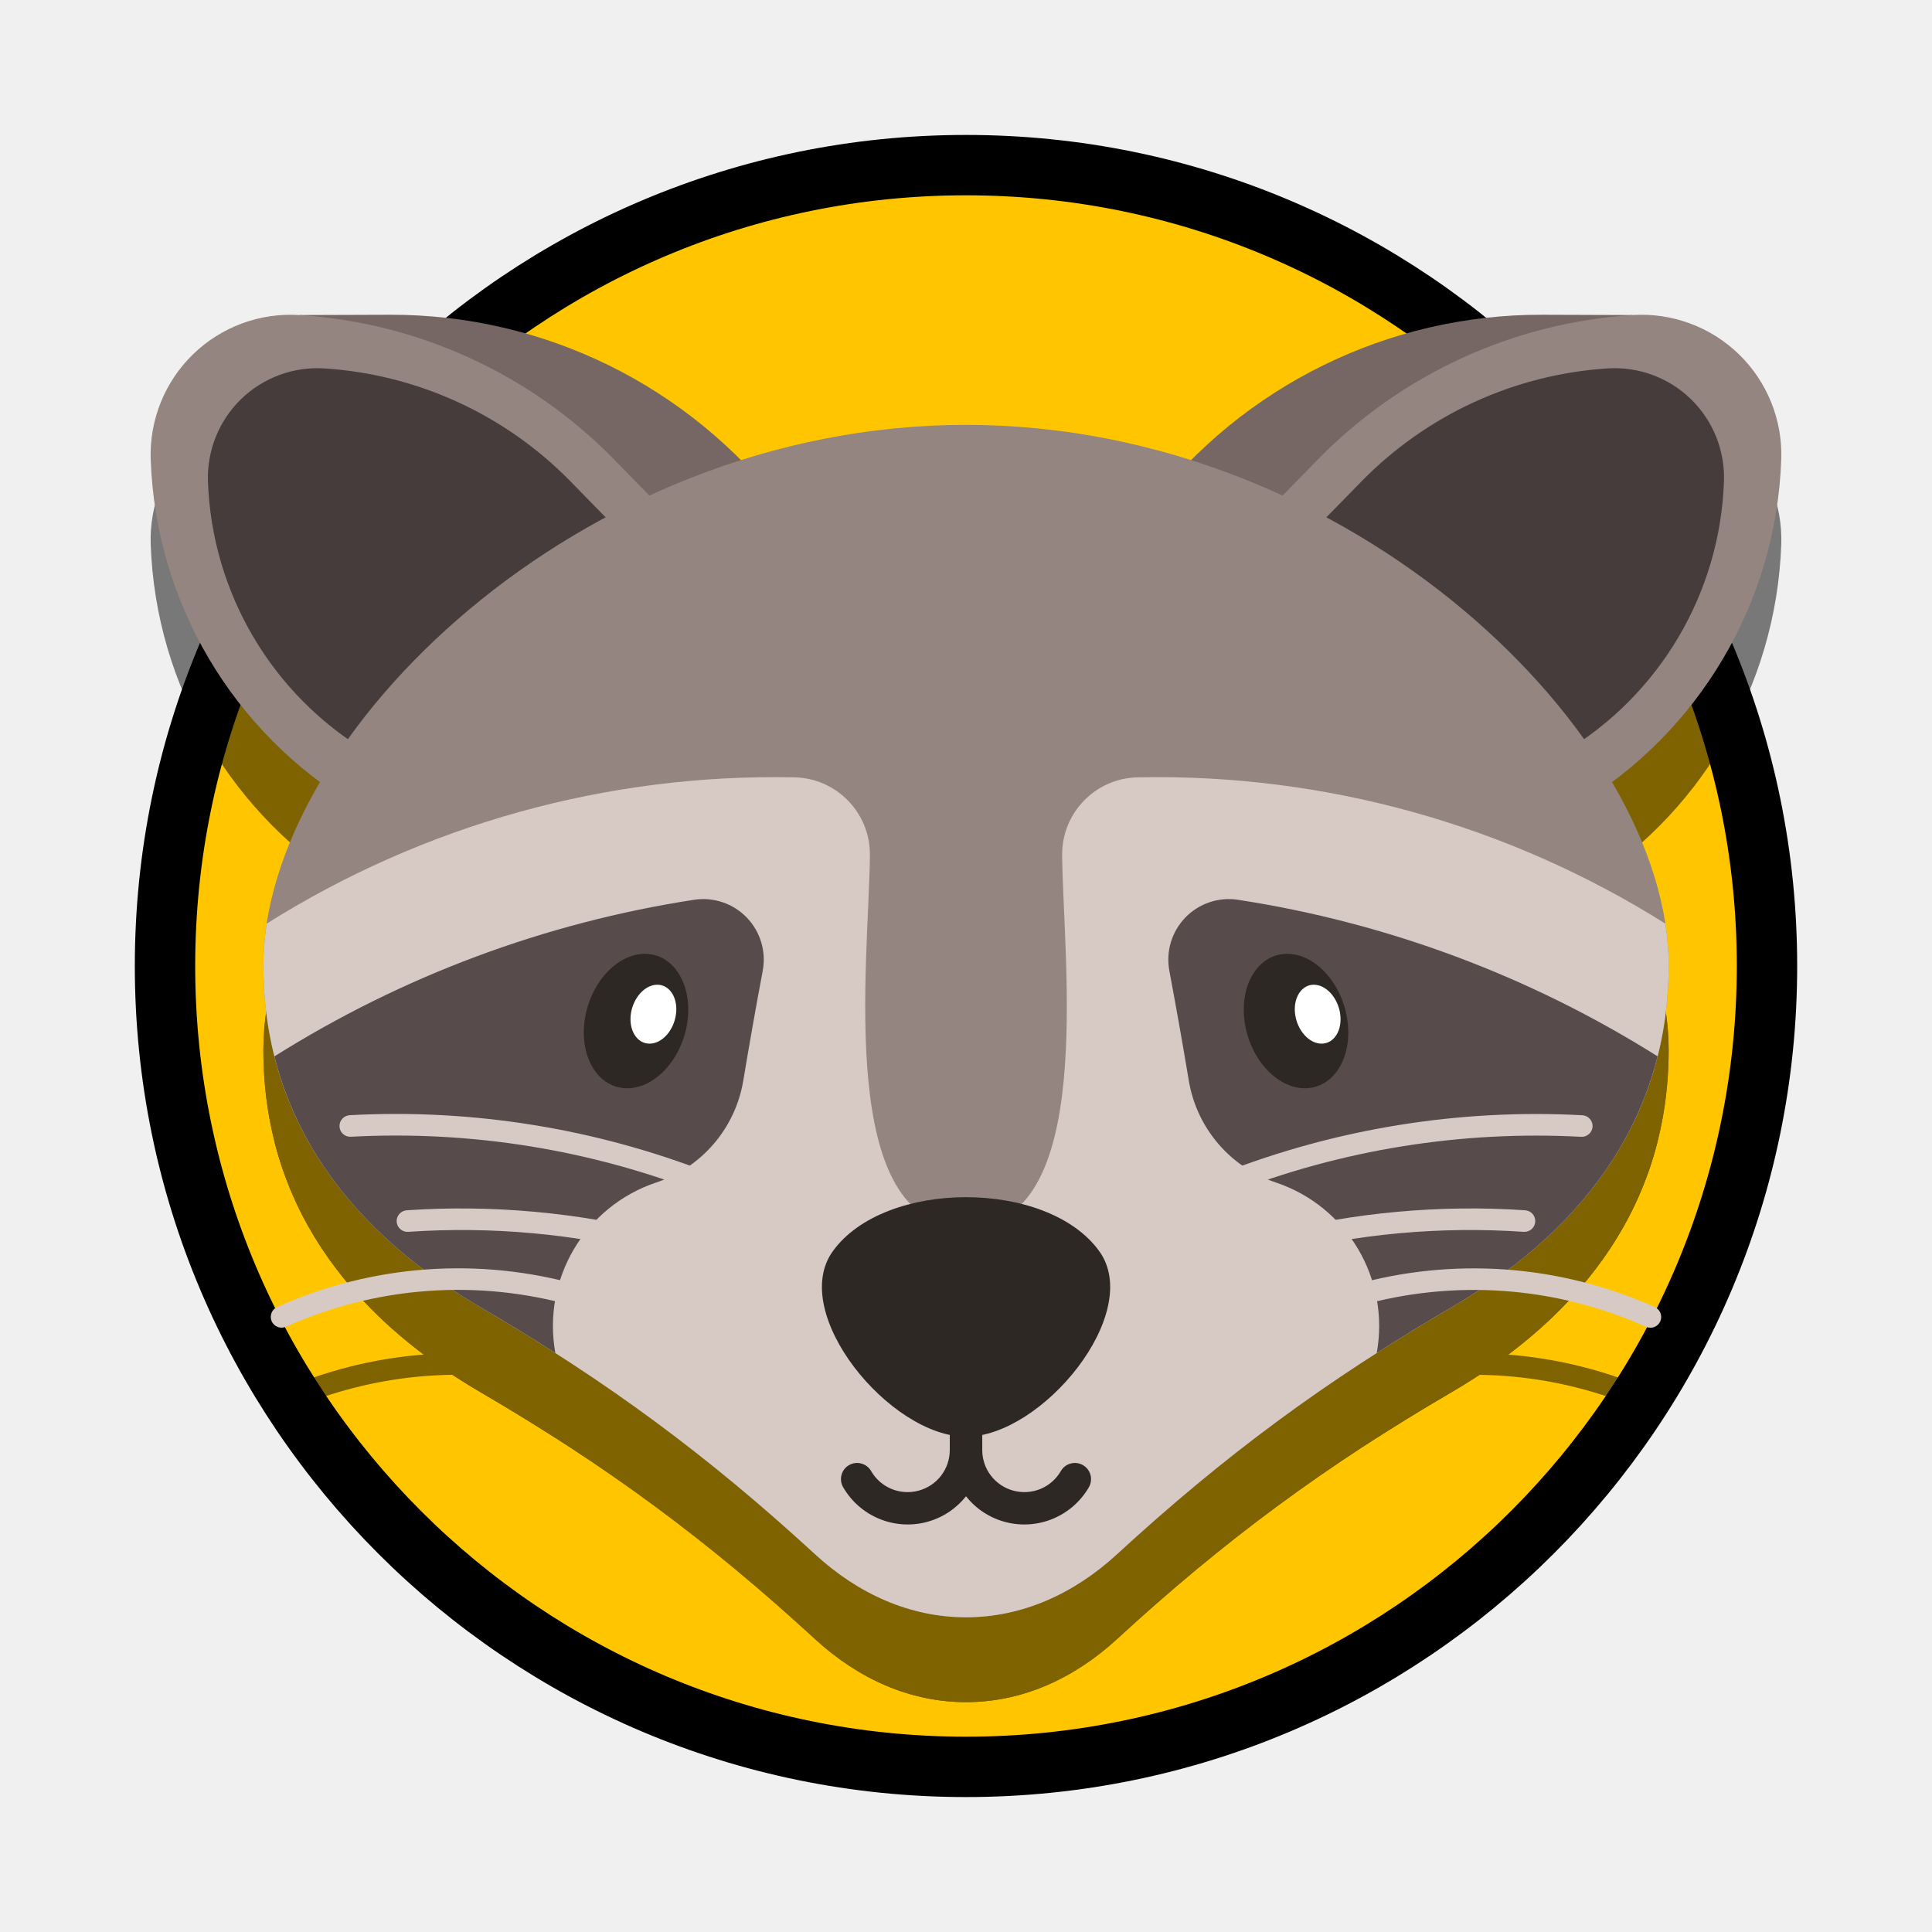
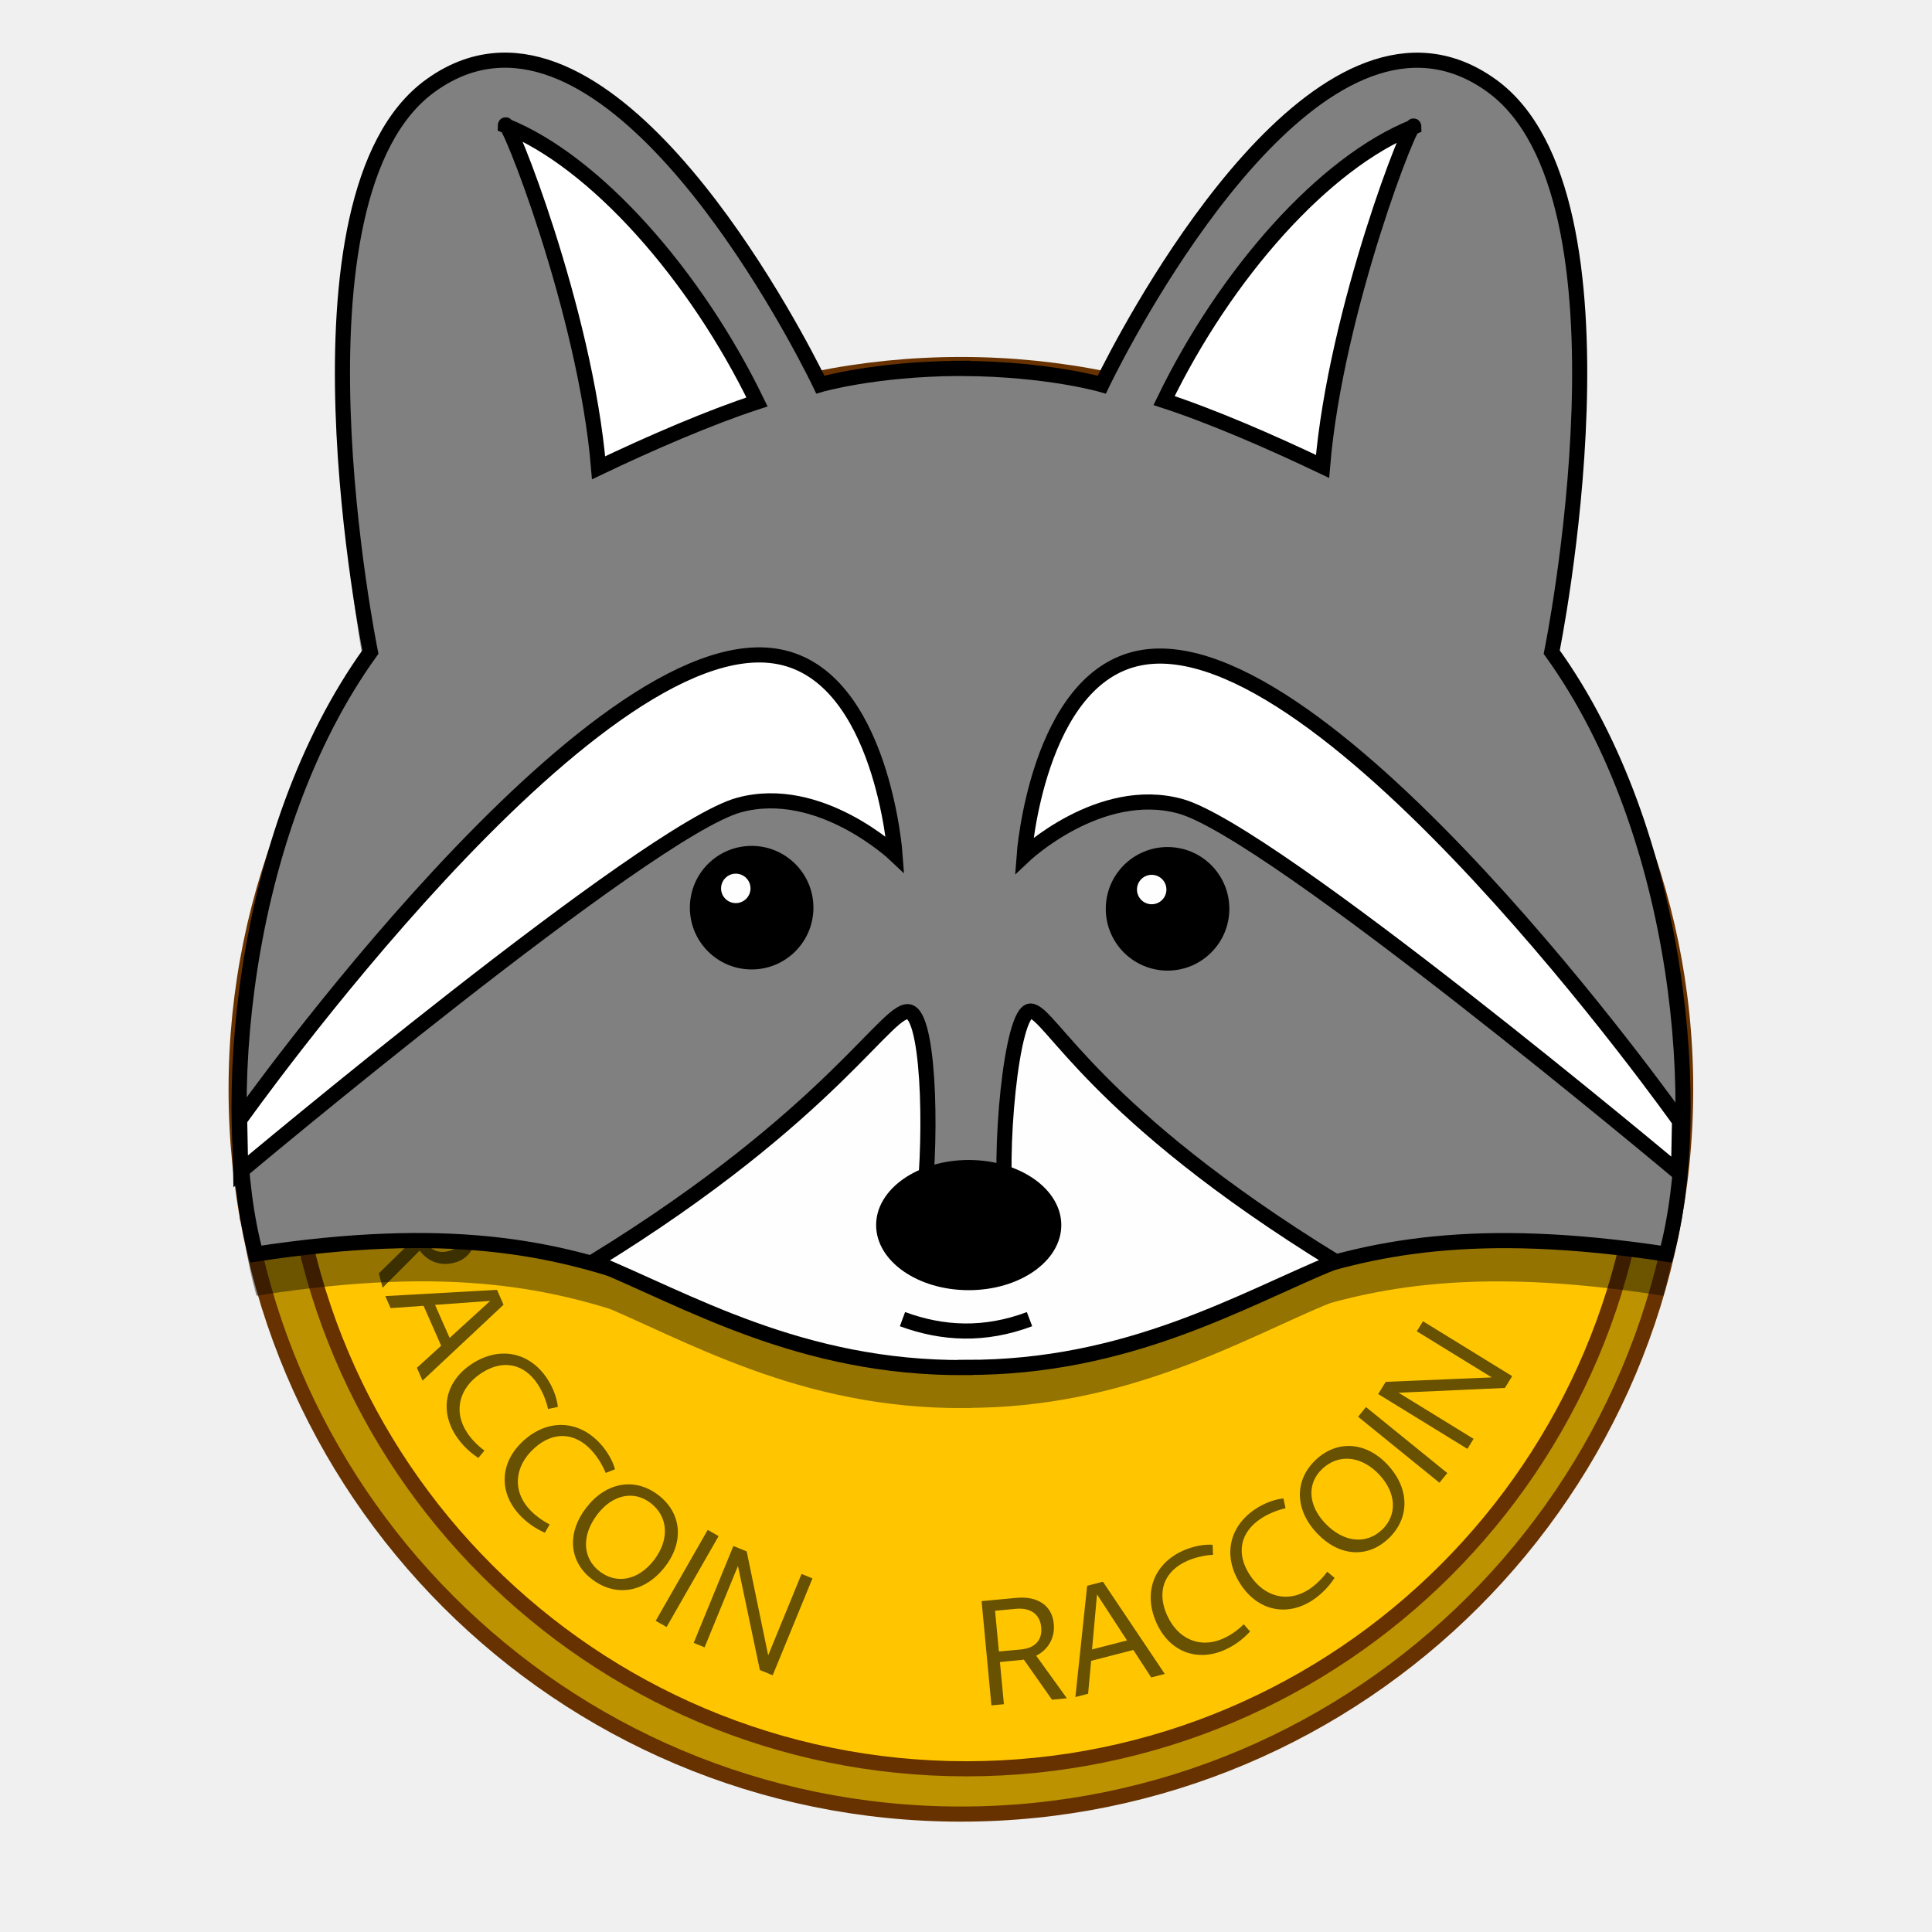
- <svg xmlns="http://www.w3.org/2000/svg" version="1.1" id="svg1" width="32" height="32" viewBox="0 0 32 32">
+ <svg xmlns="http://www.w3.org/2000/svg" width="128" height="128" viewBox="0 0 33.867 33.867" version="1.1" id="svg1" xml:space="preserve">
  <defs id="defs1" />
-   <g id="g1">
-     <ellipse style="fill:#ffc600;fill-opacity:1;stroke:#000000;stroke-width:1;stroke-linejoin:round;stroke-dasharray:none;stroke-opacity:1" id="path3-3" cx="16" cy="16" rx="13.267" ry="13.265" />
-     <g id="g5-9" transform="translate(-0.03681963,1.902076)" style="fill:#000000;fill-opacity:1;opacity:0.5">
-       <path id="path40-3" d="m 27.077,4.722 -1.493,-0.005 c -2.553,-0.008 -4.963,1.177 -6.515,3.204 l 4.075,1.848 0.213,-0.261 3.72,-4.786" style="fill:#000000;fill-opacity:1;fill-rule:evenodd;stroke:none;stroke-width:0.133" />
-       <path id="path41-6" d="m 20.822,8.181 1.042,-1.066 c 1.382,-1.414 3.239,-2.266 5.212,-2.393 0.653,-0.042 1.293,0.194 1.763,0.65 0.469,0.456 0.724,1.089 0.701,1.743 -0.083,2.362 -1.358,4.522 -3.388,5.734 L 20.822,8.181" style="fill:#000000;fill-opacity:1;fill-rule:evenodd;stroke:none;stroke-width:0.133" />
-       <path id="path42-0" d="m 21.771,8.312 0.816,-0.834 c 1.082,-1.106 2.534,-1.773 4.077,-1.872 0.511,-0.033 1.012,0.152 1.379,0.508 0.367,0.357 0.566,0.852 0.548,1.364 -0.065,1.848 -1.063,3.537 -2.65,4.485 L 21.771,8.312" style="fill:#000000;fill-opacity:1;fill-rule:evenodd;stroke:none;stroke-width:0.133" />
-       <path id="path43-6" d="m 4.997,4.722 1.493,-0.005 c 2.553,-0.008 4.963,1.177 6.516,3.204 L 8.93,9.768 8.716,9.508 4.997,4.722" style="fill:#000000;fill-opacity:1;fill-rule:evenodd;stroke:none;stroke-width:0.133" />
-       <path id="path44-2" d="M 11.251,8.181 10.209,7.115 C 8.827,5.701 6.97,4.849 4.997,4.722 4.344,4.68 3.703,4.916 3.234,5.372 2.765,5.828 2.51,6.461 2.533,7.115 2.615,9.477 3.891,11.636 5.921,12.848 L 11.251,8.181" style="fill:#000000;fill-opacity:1;fill-rule:evenodd;stroke:none;stroke-width:0.133" />
-       <path id="path45-6" d="M 10.302,8.312 9.487,7.478 C 8.405,6.372 6.953,5.705 5.409,5.606 4.899,5.573 4.398,5.758 4.03,6.114 3.663,6.471 3.464,6.966 3.481,7.478 3.546,9.326 4.544,11.015 6.132,11.963 L 10.302,8.312" style="fill:#000000;fill-opacity:1;fill-rule:evenodd;stroke:none;stroke-width:0.133" />
-       <path id="path46-1" d="m 16.037,6.541 c 6.428,0 11.638,5.174 11.638,8.946 0,2.506 -1.383,4.377 -3.602,5.673 -2.088,1.219 -3.757,2.451 -5.537,4.088 -0.717,0.659 -1.576,1.043 -2.499,1.043 -0.923,0 -1.782,-0.384 -2.499,-1.043 C 11.758,23.611 10.089,22.379 8.001,21.16 5.782,19.864 4.399,17.993 4.399,15.487 c 0,-3.773 5.21,-8.946 11.638,-8.946" style="fill:#000000;fill-opacity:1;fill-rule:evenodd;stroke:none;stroke-width:0.133" />
-       <path id="path47-8" d="m 27.62,14.802 c 0.036,0.232 0.055,0.461 0.055,0.685 0,2.506 -1.383,4.377 -3.602,5.673 -2.088,1.219 -3.757,2.451 -5.537,4.088 -0.717,0.659 -1.576,1.043 -2.499,1.043 -0.923,0 -1.782,-0.384 -2.499,-1.043 C 11.758,23.611 10.089,22.379 8.001,21.16 5.782,19.864 4.399,17.993 4.399,15.487 c 0,-0.224 0.019,-0.453 0.055,-0.685 2.598,-1.634 5.633,-2.487 8.74,-2.423 0.7,0.014 1.258,0.589 1.251,1.289 -0.016,1.772 -0.58,6.16 1.592,6.16 2.172,0 1.609,-4.388 1.592,-6.16 -0.006,-0.7 0.551,-1.275 1.251,-1.289 3.107,-0.064 6.142,0.789 8.74,2.423" style="fill:#000000;fill-opacity:1;fill-rule:evenodd;stroke:none;stroke-width:0.133" />
-       <path id="path48-7" d="M 9.234,21.913 C 8.837,21.659 8.428,21.409 8.001,21.16 6.254,20.14 5.025,18.763 4.582,17.001 c 2.115,-1.331 4.48,-2.214 6.951,-2.594 0.321,-0.049 0.646,0.06 0.872,0.294 0.226,0.233 0.325,0.562 0.265,0.882 -0.114,0.605 -0.221,1.212 -0.322,1.819 -0.131,0.786 -0.685,1.435 -1.44,1.687 -1.186,0.396 -1.894,1.602 -1.673,2.824 z M 27.492,17.001 c -0.444,1.763 -1.672,3.139 -3.419,4.159 -0.427,0.249 -0.836,0.499 -1.233,0.753 0.221,-1.222 -0.488,-2.428 -1.673,-2.824 -0.755,-0.252 -1.309,-0.901 -1.44,-1.687 -0.101,-0.608 -0.209,-1.214 -0.322,-1.819 -0.06,-0.32 0.039,-0.648 0.265,-0.882 0.226,-0.234 0.551,-0.343 0.872,-0.294 2.47,0.38 4.836,1.263 6.951,2.594 v 0" style="fill:#000000;fill-opacity:1;fill-rule:evenodd;stroke:none;stroke-width:0.133" />
-       <path id="path49-9" d="m 10.718,15.302 c 0.471,0 0.787,0.499 0.706,1.114 -0.081,0.615 -0.529,1.113 -0.999,1.113 -0.471,0 -0.787,-0.498 -0.706,-1.113 0.081,-0.615 0.528,-1.114 1,-1.114" style="fill:#000000;fill-opacity:1;fill-rule:evenodd;stroke:none;stroke-width:0.133" />
-       <path id="path50-2" d="m 10.924,15.814 c 0.206,0 0.345,0.219 0.309,0.488 -0.035,0.27 -0.231,0.488 -0.438,0.488 -0.206,0 -0.345,-0.218 -0.31,-0.488 0.036,-0.269 0.232,-0.488 0.438,-0.488" style="fill:#000000;fill-opacity:1;fill-rule:evenodd;stroke:none;stroke-width:0.133" />
-       <path id="path51-0" d="m 21.356,15.302 c -0.471,0 -0.787,0.499 -0.706,1.114 0.081,0.615 0.529,1.113 1,1.113 0.471,0 0.787,-0.498 0.706,-1.113 -0.081,-0.615 -0.529,-1.114 -0.999,-1.114" style="fill:#000000;fill-opacity:1;fill-rule:evenodd;stroke:none;stroke-width:0.133" />
-       <path id="path52-2" d="m 21.798,15.814 c -0.206,0 -0.345,0.219 -0.31,0.488 0.036,0.27 0.232,0.488 0.438,0.488 0.206,0 0.345,-0.218 0.309,-0.488 -0.036,-0.269 -0.231,-0.488 -0.438,-0.488" style="fill:#000000;fill-opacity:1;fill-rule:evenodd;stroke:none;stroke-width:0.133" />
-       <path id="path53-3" d="m 16.037,23.3 c 1.261,0 2.944,-2.047 2.208,-3.071 -0.859,-1.195 -3.556,-1.195 -4.415,0 -0.736,1.024 0.947,3.071 2.208,3.071" style="fill:#000000;fill-opacity:1;fill-rule:evenodd;stroke:none;stroke-width:0.133" />
-       <path id="path54-7" d="m 15.768,21.232 c 0,-0.149 0.12,-0.269 0.269,-0.269 0.149,0 0.269,0.12 0.269,0.269 v 2.289 c 0,0.158 0.053,0.307 0.144,0.425 0.091,0.118 0.22,0.207 0.372,0.248 0.153,0.041 0.31,0.028 0.449,-0.029 0.138,-0.057 0.257,-0.159 0.337,-0.296 0.074,-0.128 0.238,-0.172 0.366,-0.098 0.128,0.074 0.172,0.238 0.098,0.366 -0.139,0.241 -0.352,0.421 -0.597,0.523 -0.245,0.101 -0.522,0.124 -0.791,0.052 -0.262,-0.07 -0.486,-0.222 -0.647,-0.425 -0.161,0.202 -0.384,0.354 -0.647,0.425 -0.269,0.072 -0.546,0.049 -0.791,-0.052 -0.245,-0.102 -0.457,-0.281 -0.597,-0.523 -0.074,-0.128 -0.031,-0.292 0.097,-0.366 0.128,-0.074 0.292,-0.03 0.366,0.098 0.079,0.137 0.199,0.239 0.337,0.296 0.138,0.057 0.296,0.07 0.449,0.029 0.153,-0.041 0.282,-0.13 0.373,-0.248 0.091,-0.119 0.144,-0.267 0.144,-0.425 v -2.289" style="fill:#000000;fill-opacity:1;fill-rule:evenodd;stroke:none;stroke-width:0.133" />
-       <path id="path55-5" d="m 11.796,20.143 -0.815,-0.209 c -0.684,-0.175 -1.382,-0.295 -2.088,-0.359 -0.705,-0.064 -1.413,-0.073 -2.119,-0.025 -0.099,0.007 -0.173,0.092 -0.167,0.19 0.007,0.099 0.092,0.173 0.19,0.167 0.69,-0.047 1.38,-0.039 2.063,0.023 0.682,0.062 1.362,0.179 2.032,0.351 l 0.815,0.208 c 0.096,0.024 0.193,-0.034 0.218,-0.129 0.024,-0.096 -0.034,-0.193 -0.129,-0.218 z m -0.924,1.002 c 0.095,0.027 0.15,0.126 0.123,0.221 -0.027,0.095 -0.126,0.15 -0.221,0.123 L 9.536,21.135 c -0.789,-0.225 -1.606,-0.307 -2.412,-0.249 -0.807,0.058 -1.602,0.257 -2.351,0.593 -0.09,0.04 -0.196,-1.42e-4 -0.236,-0.09 -0.04,-0.09 4.263e-4,-0.196 0.09,-0.236 0.787,-0.353 1.624,-0.562 2.471,-0.623 0.848,-0.061 1.706,0.025 2.535,0.261 z m 9.406,-1.002 0.815,-0.209 c 0.684,-0.175 1.382,-0.295 2.088,-0.359 0.705,-0.064 1.413,-0.073 2.118,-0.025 0.099,0.007 0.173,0.092 0.166,0.19 -0.006,0.099 -0.092,0.173 -0.19,0.167 -0.69,-0.047 -1.379,-0.039 -2.062,0.023 -0.682,0.062 -1.362,0.179 -2.032,0.351 l -0.815,0.208 c -0.095,0.024 -0.193,-0.034 -0.217,-0.129 -0.024,-0.096 0.034,-0.193 0.129,-0.218 z m 0.924,1.002 c -0.095,0.027 -0.15,0.126 -0.123,0.221 0.027,0.095 0.126,0.15 0.221,0.123 l 1.238,-0.353 c 0.789,-0.225 1.606,-0.307 2.412,-0.249 0.806,0.058 1.602,0.257 2.351,0.593 0.09,0.04 0.195,-1.42e-4 0.235,-0.09 0.04,-0.09 -1.42e-4,-0.196 -0.09,-0.236 -0.787,-0.353 -1.624,-0.562 -2.471,-0.623 -0.848,-0.061 -1.706,0.025 -2.535,0.261 z m -1.513,-1.978 c -0.092,0.036 -0.137,0.14 -0.101,0.231 0.036,0.092 0.14,0.137 0.232,0.102 l 0.587,-0.23 c 0.926,-0.362 1.885,-0.624 2.859,-0.78 0.976,-0.157 1.968,-0.21 2.961,-0.157 0.098,0.005 0.182,-0.071 0.188,-0.169 0.005,-0.099 -0.071,-0.182 -0.169,-0.188 -1.017,-0.055 -2.035,0 -3.035,0.161 -1.002,0.161 -1.985,0.429 -2.934,0.8 z m -7.303,0 c 0.092,0.036 0.138,0.14 0.102,0.231 -0.036,0.092 -0.14,0.137 -0.231,0.102 L 11.667,19.27 C 10.741,18.907 9.783,18.646 8.808,18.489 7.833,18.332 6.84,18.279 5.847,18.332 c -0.099,0.005 -0.182,-0.071 -0.187,-0.169 -0.005,-0.099 0.071,-0.182 0.169,-0.188 1.017,-0.055 2.035,0 3.035,0.161 1.002,0.161 1.985,0.429 2.933,0.8 l 0.587,0.23 v 0" style="fill:#000000;fill-opacity:1;fill-rule:evenodd;stroke:none;stroke-width:0.133" />
+   <g id="layer1">
+     <circle style="opacity:1;fill:#bc9200;stroke:#673200;stroke-width:0.265;stroke-linejoin:round;fill-opacity:1" id="path1" cx="16.844" cy="19.095" r="12.705" />
+     <circle style="fill:#ffc600;stroke:#673200;stroke-width:0.265;stroke-linejoin:round" id="path1-8" cx="16.938" cy="19.115" r="11.891" />
+     <path d="m 6.371,21.29 0.056,0.212 0.719,-0.189 0.092,0.351 c 0.005,0.018 0.009,0.036 0.017,0.056 l -0.614,0.601 0.066,0.253 0.65,-0.652 c 0.141,0.193 0.365,0.276 0.603,0.214 0.312,-0.082 0.436,-0.361 0.341,-0.724 L 8.148,20.824 Z m 0.954,-0.023 0.694,-0.182 0.092,0.351 c 0.066,0.253 -0.025,0.436 -0.245,0.494 -0.218,0.057 -0.378,-0.043 -0.442,-0.286 z m -0.571,1.453 0.093,0.211 0.578,-0.041 0.308,0.7 -0.425,0.387 0.099,0.225 1.42,-1.331 -0.115,-0.261 z m 0.872,0.154 0.967,-0.07 -0.711,0.649 z m 0.368,2.296 c 0.097,0.149 0.231,0.282 0.391,0.387 l 0.108,-0.13 c -0.117,-0.082 -0.233,-0.202 -0.309,-0.32 -0.24,-0.368 -0.137,-0.782 0.256,-1.038 0.375,-0.244 0.749,-0.169 0.99,0.202 0.081,0.124 0.145,0.281 0.177,0.428 l 0.172,-0.036 C 9.764,24.509 9.695,24.326 9.597,24.175 9.287,23.698 8.757,23.592 8.273,23.907 c -0.463,0.302 -0.576,0.807 -0.28,1.262 z m 1.109,1.38 c 0.12,0.131 0.274,0.241 0.448,0.318 l 0.085,-0.146 C 9.508,26.659 9.373,26.559 9.279,26.456 8.982,26.132 9.016,25.706 9.362,25.39 c 0.33,-0.302 0.711,-0.289 1.01,0.037 0.1,0.109 0.189,0.254 0.245,0.393 l 0.164,-0.064 C 10.741,25.608 10.644,25.439 10.523,25.307 10.139,24.887 9.598,24.869 9.173,25.258 8.765,25.631 8.736,26.149 9.102,26.549 Z m 1.275,1.134 c 0.421,0.321 0.935,0.231 1.285,-0.228 0.334,-0.438 0.283,-0.939 -0.125,-1.25 -0.414,-0.316 -0.921,-0.223 -1.266,0.229 -0.339,0.444 -0.296,0.942 0.106,1.249 z m 0.137,-0.135 c -0.307,-0.234 -0.325,-0.634 -0.044,-1.002 0.263,-0.345 0.635,-0.427 0.93,-0.203 0.313,0.239 0.341,0.639 0.065,1.001 -0.268,0.351 -0.65,0.433 -0.95,0.204 z m 0.979,0.863 0.191,0.109 0.912,-1.594 -0.191,-0.109 z m 0.666,0.387 0.191,0.078 0.585,-1.427 0.384,1.825 0.225,0.092 0.697,-1.699 -0.191,-0.078 -0.585,1.427 -0.377,-1.822 -0.233,-0.095 z m 5.219,1.096 0.219,-0.021 -0.07,-0.74 0.361,-0.034 c 0.018,-0.002 0.037,-0.004 0.058,-0.008 l 0.494,0.703 0.261,-0.025 -0.538,-0.746 c 0.213,-0.108 0.332,-0.316 0.308,-0.561 -0.03,-0.321 -0.285,-0.489 -0.659,-0.453 l -0.606,0.057 z m 0.131,-0.945 -0.067,-0.714 0.361,-0.034 c 0.261,-0.025 0.426,0.095 0.448,0.322 0.021,0.224 -0.104,0.366 -0.354,0.39 z m 1.341,0.799 0.223,-0.058 0.053,-0.577 0.74,-0.191 0.313,0.482 0.238,-0.062 -1.084,-1.616 -0.277,0.071 z m 0.292,-0.835 0.087,-0.965 0.526,0.807 z m 2.325,0.008 c 0.162,-0.071 0.316,-0.182 0.445,-0.323 l -0.111,-0.127 c -0.1,0.102 -0.237,0.197 -0.365,0.253 -0.402,0.177 -0.794,0.009 -0.983,-0.42 -0.18,-0.409 -0.045,-0.766 0.359,-0.944 0.136,-0.06 0.301,-0.098 0.451,-0.106 l -0.008,-0.176 c -0.152,-0.011 -0.344,0.027 -0.508,0.099 -0.521,0.229 -0.711,0.735 -0.479,1.263 0.223,0.506 0.704,0.699 1.2,0.481 z m 1.541,-0.872 c 0.148,-0.097 0.282,-0.232 0.386,-0.391 l -0.13,-0.108 c -0.082,0.117 -0.202,0.233 -0.319,0.31 -0.368,0.24 -0.782,0.138 -1.038,-0.254 -0.245,-0.374 -0.17,-0.749 0.2,-0.99 0.124,-0.081 0.281,-0.146 0.427,-0.178 l -0.037,-0.172 c -0.152,0.014 -0.335,0.083 -0.485,0.181 -0.476,0.311 -0.582,0.842 -0.266,1.324 0.302,0.463 0.809,0.575 1.263,0.278 z m 1.326,-1.075 c 0.385,-0.363 0.379,-0.886 -0.017,-1.305 -0.378,-0.4 -0.881,-0.431 -1.254,-0.079 -0.379,0.358 -0.369,0.873 0.022,1.286 0.383,0.406 0.882,0.444 1.249,0.097 z m -0.112,-0.157 c -0.281,0.265 -0.678,0.218 -0.996,-0.118 -0.298,-0.315 -0.319,-0.696 -0.05,-0.95 0.287,-0.271 0.686,-0.233 0.999,0.098 0.303,0.321 0.322,0.711 0.047,0.971 z m 1.01,-0.826 0.138,-0.17 -1.426,-1.157 -0.138,0.17 z m 0.49,-0.594 0.108,-0.176 -1.314,-0.808 1.863,-0.084 0.128,-0.207 -1.564,-0.962 -0.108,0.176 1.314,0.808 -1.859,0.078 -0.132,0.214 z" id="text14" style="font-size:2.646px;line-height:1.25;font-family:Cantarell;-inkscape-font-specification:Cantarell;letter-spacing:0.061px;opacity:0.59;stroke-width:0.265" aria-label="RACCOIN   RACCOIN" />
+     <circle style="fill:none;stroke:none;stroke-width:0.265;stroke-linejoin:round" id="path1-8-6" cx="16.938" cy="-19.115" r="10.773" transform="scale(1,-1)" />
+     <g id="g14-6" transform="matrix(0.9896378,0,0,0.9972649,0.1546465,0.6426139)" style="opacity:0.421;fill:#000000;fill-opacity:1;stroke-width:1.007">
+       <g id="g13-5" style="fill:#000000;fill-opacity:1;stroke-width:1.007">
+         <path id="path4-6" style="fill:#000000;fill-opacity:1;stroke:#000000;stroke-width:0.266px;stroke-linecap:butt;stroke-linejoin:miter;stroke-opacity:1" d="m 8.772,1.056 c -0.408,0.015 -0.817,0.151 -1.221,0.441 -2.689,1.933 -1.058,9.932 -1.058,9.932 -2.291,3.179 -2.674,8.1 -2.009,10.553 6.736,-1.024 7.308,1.586 12.322,1.954 v 0.008 c 0.016,-0.001 0.031,-0.003 0.047,-0.004 0.012,8.16e-4 0.022,0.002 0.034,0.003 v -0.006 c 5.014,-0.367 5.586,-2.978 12.322,-1.954 0.666,-2.453 0.282,-7.373 -2.009,-10.553 0,0 1.631,-7.999 -1.058,-9.932 -0.404,-0.29 -0.813,-0.426 -1.221,-0.441 -2.853,-0.108 -5.608,5.685 -5.608,5.685 0,0 -0.94,-0.273 -2.427,-0.284 v -0.003 c -0.022,4.8e-6 -0.041,0.001 -0.063,0.002 -0.006,-1.05e-5 -0.011,-5.155e-4 -0.018,-5.168e-4 v 0.001 c -1.487,0.01 -2.427,0.284 -2.427,0.284 0,0 -2.755,-5.793 -5.608,-5.685 z" />
+         <path id="path9-9" style="fill:#000000;fill-opacity:1;stroke:#000000;stroke-width:0.266px;stroke-linecap:butt;stroke-linejoin:miter;stroke-opacity:1" d="m 17.712,17.742 c -0.238,0.873 -0.232,2.465 -0.059,3.572 0.168,1.075 -0.419,1.043 -0.729,1.011 v -0.001 c -7.12e-4,1.08e-4 -0.001,7.87e-4 -0.002,0.001 -1.61e-4,-1.7e-5 -3.55e-4,1.6e-5 -5.16e-4,0 -0.009,-8.77e-4 -0.019,-0.002 -0.027,-0.003 -9e-4,-5.7e-5 -0.002,-9.03e-4 -0.003,-0.001 v 0.006 c -0.31,0.032 -0.896,0.064 -0.729,-1.011 0.173,-1.108 0.179,-2.7 -0.059,-3.572 -0.538,0.53 -1.46,1.767 -5.697,4.372 1.633,0.669 3.633,1.876 6.517,1.857 v -0.003 c 2.866,0.01 4.858,-1.191 6.485,-1.857 -4.237,-2.605 -5.159,-3.842 -5.697,-4.372 z" />
+         <ellipse style="fill:#000000;fill-opacity:1;stroke:none;stroke-width:2.704;stroke-linejoin:round;stroke-opacity:1" id="path8-3" cx="16.981" cy="21.475" rx="1.623" ry="1.141" />
+       </g>
+       <g id="g12-7" style="fill:#000000;fill-opacity:1;stroke-width:1.007">
+         <path style="fill:#000000;fill-opacity:1;stroke:#000000;stroke-width:0.266px;stroke-linecap:butt;stroke-linejoin:miter;stroke-opacity:1" d="m 4.201,19.631 c 0,0 6.196,-8.742 9.453,-8.119 1.81,0.346 2.036,3.467 2.036,3.467 0,0 -1.324,-1.253 -2.736,-0.867 -1.604,0.44 -8.735,6.421 -8.735,6.421 z" id="path6-4" />
+         <path style="fill:#000000;fill-opacity:1;stroke:#000000;stroke-width:0.266px;stroke-linecap:butt;stroke-linejoin:miter;stroke-opacity:1" d="M 8.859,2.201 C 10.439,2.83 12.418,4.704 13.492,6.918 12.675,7.184 11.636,7.632 10.714,8.072 10.486,5.319 8.863,1.949 8.859,2.201 Z" id="path5-5" />
+         <g id="g11-2" style="fill:#000000;fill-opacity:1;stroke-width:1.007">
+           <circle style="opacity:1;fill:#000000;fill-opacity:1;stroke:none;stroke-width:0.266;stroke-linejoin:round" id="path7-5" cx="13.176" cy="15.911" r="1.083" />
+           <circle style="opacity:1;fill:#000000;fill-opacity:1;stroke:none;stroke-width:0.266;stroke-linejoin:round;stroke-opacity:1" id="path11-4" cx="12.898" cy="15.573" r="0.258" />
+         </g>
+       </g>
+       <g id="g12-3-7" transform="matrix(-1,0,0,1,33.6425,0.02020511)" style="fill:#000000;fill-opacity:1;stroke-width:1.007">
+         <path style="fill:#000000;fill-opacity:1;stroke:#000000;stroke-width:0.266px;stroke-linecap:butt;stroke-linejoin:miter;stroke-opacity:1" d="m 4.201,19.631 c 0,0 6.196,-8.742 9.453,-8.119 1.81,0.346 2.036,3.467 2.036,3.467 0,0 -1.324,-1.253 -2.736,-0.867 -1.604,0.44 -8.735,6.421 -8.735,6.421 z" id="path6-2-4" />
+         <path style="fill:#000000;fill-opacity:1;stroke:#000000;stroke-width:0.266px;stroke-linecap:butt;stroke-linejoin:miter;stroke-opacity:1" d="M 8.859,2.201 C 10.439,2.83 12.418,4.704 13.492,6.918 12.675,7.184 11.636,7.632 10.714,8.072 10.486,5.319 8.863,1.949 8.859,2.201 Z" id="path5-0-4" />
+         <g id="g11-6-3" transform="matrix(-1,0,0,1,26.35183,0)" style="fill:#000000;fill-opacity:1;stroke-width:1.007">
+           <circle style="opacity:1;fill:#000000;fill-opacity:1;stroke:none;stroke-width:0.266;stroke-linejoin:round" id="path7-1-0" cx="13.176" cy="15.911" r="1.083" />
+           <circle style="opacity:1;fill:#000000;fill-opacity:1;stroke:none;stroke-width:0.266;stroke-linejoin:round;stroke-opacity:1" id="path11-5-7" cx="12.898" cy="15.573" r="0.258" />
+         </g>
+       </g>
    </g>
-     <g id="g5" transform="translate(-0.03681963,0.4961702)">
-       <path id="path40" d="m 27.077,4.722 -1.493,-0.005 c -2.553,-0.008 -4.963,1.177 -6.515,3.204 l 4.075,1.848 0.213,-0.261 3.72,-4.786" style="fill:#766764;fill-opacity:1;fill-rule:evenodd;stroke:none;stroke-width:0.133" />
-       <path id="path41" d="m 20.822,8.181 1.042,-1.066 c 1.382,-1.414 3.239,-2.266 5.212,-2.393 0.653,-0.042 1.293,0.194 1.763,0.65 0.469,0.456 0.724,1.089 0.701,1.743 -0.083,2.362 -1.358,4.522 -3.388,5.734 L 20.822,8.181" style="fill:#948580;fill-opacity:1;fill-rule:evenodd;stroke:none;stroke-width:0.133" />
-       <path id="path42" d="m 21.771,8.312 0.816,-0.834 c 1.082,-1.106 2.534,-1.773 4.077,-1.872 0.511,-0.033 1.012,0.152 1.379,0.508 0.367,0.357 0.566,0.852 0.548,1.364 -0.065,1.848 -1.063,3.537 -2.65,4.485 L 21.771,8.312" style="fill:#463c3b;fill-opacity:1;fill-rule:evenodd;stroke:none;stroke-width:0.133" />
-       <path id="path43" d="m 4.997,4.722 1.493,-0.005 c 2.553,-0.008 4.963,1.177 6.516,3.204 L 8.93,9.768 8.716,9.508 4.997,4.722" style="fill:#766764;fill-opacity:1;fill-rule:evenodd;stroke:none;stroke-width:0.133" />
-       <path id="path44" d="M 11.251,8.181 10.209,7.115 C 8.827,5.701 6.97,4.849 4.997,4.722 4.344,4.68 3.703,4.916 3.234,5.372 2.765,5.828 2.51,6.461 2.533,7.115 2.615,9.477 3.891,11.636 5.921,12.848 L 11.251,8.181" style="fill:#948580;fill-opacity:1;fill-rule:evenodd;stroke:none;stroke-width:0.133" />
-       <path id="path45" d="M 10.302,8.312 9.487,7.478 C 8.405,6.372 6.953,5.705 5.409,5.606 4.899,5.573 4.398,5.758 4.03,6.114 3.663,6.471 3.464,6.966 3.481,7.478 3.546,9.326 4.544,11.015 6.132,11.963 L 10.302,8.312" style="fill:#463c3b;fill-opacity:1;fill-rule:evenodd;stroke:none;stroke-width:0.133" />
-       <path id="path46" d="m 16.037,6.541 c 6.428,0 11.638,5.174 11.638,8.946 0,2.506 -1.383,4.377 -3.602,5.673 -2.088,1.219 -3.757,2.451 -5.537,4.088 -0.717,0.659 -1.576,1.043 -2.499,1.043 -0.923,0 -1.782,-0.384 -2.499,-1.043 C 11.758,23.611 10.089,22.379 8.001,21.16 5.782,19.864 4.399,17.993 4.399,15.487 c 0,-3.773 5.21,-8.946 11.638,-8.946" style="fill:#948580;fill-opacity:1;fill-rule:evenodd;stroke:none;stroke-width:0.133" />
-       <path id="path47" d="m 27.62,14.802 c 0.036,0.232 0.055,0.461 0.055,0.685 0,2.506 -1.383,4.377 -3.602,5.673 -2.088,1.219 -3.757,2.451 -5.537,4.088 -0.717,0.659 -1.576,1.043 -2.499,1.043 -0.923,0 -1.782,-0.384 -2.499,-1.043 C 11.758,23.611 10.089,22.379 8.001,21.16 5.782,19.864 4.399,17.993 4.399,15.487 c 0,-0.224 0.019,-0.453 0.055,-0.685 2.598,-1.634 5.633,-2.487 8.74,-2.423 0.7,0.014 1.258,0.589 1.251,1.289 -0.016,1.772 -0.58,6.16 1.592,6.16 2.172,0 1.609,-4.388 1.592,-6.16 -0.006,-0.7 0.551,-1.275 1.251,-1.289 3.107,-0.064 6.142,0.789 8.74,2.423" style="fill:#d7c9c4;fill-opacity:1;fill-rule:evenodd;stroke:none;stroke-width:0.133" />
-       <path id="path48" d="M 9.234,21.913 C 8.837,21.659 8.428,21.409 8.001,21.16 6.254,20.14 5.025,18.763 4.582,17.001 c 2.115,-1.331 4.48,-2.214 6.951,-2.594 0.321,-0.049 0.646,0.06 0.872,0.294 0.226,0.233 0.325,0.562 0.265,0.882 -0.114,0.605 -0.221,1.212 -0.322,1.819 -0.131,0.786 -0.685,1.435 -1.44,1.687 -1.186,0.396 -1.894,1.602 -1.673,2.824 z M 27.492,17.001 c -0.444,1.763 -1.672,3.139 -3.419,4.159 -0.427,0.249 -0.836,0.499 -1.233,0.753 0.221,-1.222 -0.488,-2.428 -1.673,-2.824 -0.755,-0.252 -1.309,-0.901 -1.44,-1.687 -0.101,-0.608 -0.209,-1.214 -0.322,-1.819 -0.06,-0.32 0.039,-0.648 0.265,-0.882 0.226,-0.234 0.551,-0.343 0.872,-0.294 2.47,0.38 4.836,1.263 6.951,2.594 v 0" style="fill:#574c4b;fill-opacity:1;fill-rule:evenodd;stroke:none;stroke-width:0.133" />
-       <path id="path49" d="m 10.718,15.302 c 0.471,0 0.787,0.499 0.706,1.114 -0.081,0.615 -0.529,1.113 -0.999,1.113 -0.471,0 -0.787,-0.498 -0.706,-1.113 0.081,-0.615 0.528,-1.114 1,-1.114" style="fill:#2e2825;fill-opacity:1;fill-rule:evenodd;stroke:none;stroke-width:0.133" />
-       <path id="path50" d="m 10.924,15.814 c 0.206,0 0.345,0.219 0.309,0.488 -0.035,0.27 -0.231,0.488 -0.438,0.488 -0.206,0 -0.345,-0.218 -0.31,-0.488 0.036,-0.269 0.232,-0.488 0.438,-0.488" style="fill:#ffffff;fill-opacity:1;fill-rule:evenodd;stroke:none;stroke-width:0.133" />
-       <path id="path51" d="m 21.356,15.302 c -0.471,0 -0.787,0.499 -0.706,1.114 0.081,0.615 0.529,1.113 1,1.113 0.471,0 0.787,-0.498 0.706,-1.113 -0.081,-0.615 -0.529,-1.114 -0.999,-1.114" style="fill:#2e2825;fill-opacity:1;fill-rule:evenodd;stroke:none;stroke-width:0.133" />
-       <path id="path52" d="m 21.798,15.814 c -0.206,0 -0.345,0.219 -0.31,0.488 0.036,0.27 0.232,0.488 0.438,0.488 0.206,0 0.345,-0.218 0.309,-0.488 -0.036,-0.269 -0.231,-0.488 -0.438,-0.488" style="fill:#ffffff;fill-opacity:1;fill-rule:evenodd;stroke:none;stroke-width:0.133" />
-       <path id="path53" d="m 16.037,23.3 c 1.261,0 2.944,-2.047 2.208,-3.071 -0.859,-1.195 -3.556,-1.195 -4.415,0 -0.736,1.024 0.947,3.071 2.208,3.071" style="fill:#2e2825;fill-opacity:1;fill-rule:evenodd;stroke:none;stroke-width:0.133" />
-       <path id="path54" d="m 15.768,21.232 c 0,-0.149 0.12,-0.269 0.269,-0.269 0.149,0 0.269,0.12 0.269,0.269 v 2.289 c 0,0.158 0.053,0.307 0.144,0.425 0.091,0.118 0.22,0.207 0.372,0.248 0.153,0.041 0.31,0.028 0.449,-0.029 0.138,-0.057 0.257,-0.159 0.337,-0.296 0.074,-0.128 0.238,-0.172 0.366,-0.098 0.128,0.074 0.172,0.238 0.098,0.366 -0.139,0.241 -0.352,0.421 -0.597,0.523 -0.245,0.101 -0.522,0.124 -0.791,0.052 -0.262,-0.07 -0.486,-0.222 -0.647,-0.425 -0.161,0.202 -0.384,0.354 -0.647,0.425 -0.269,0.072 -0.546,0.049 -0.791,-0.052 -0.245,-0.102 -0.457,-0.281 -0.597,-0.523 -0.074,-0.128 -0.031,-0.292 0.097,-0.366 0.128,-0.074 0.292,-0.03 0.366,0.098 0.079,0.137 0.199,0.239 0.337,0.296 0.138,0.057 0.296,0.07 0.449,0.029 0.153,-0.041 0.282,-0.13 0.373,-0.248 0.091,-0.119 0.144,-0.267 0.144,-0.425 v -2.289" style="fill:#2e2825;fill-opacity:1;fill-rule:evenodd;stroke:none;stroke-width:0.133" />
-       <path id="path55" d="m 11.796,20.143 -0.815,-0.209 c -0.684,-0.175 -1.382,-0.295 -2.088,-0.359 -0.705,-0.064 -1.413,-0.073 -2.119,-0.025 -0.099,0.007 -0.173,0.092 -0.167,0.19 0.007,0.099 0.092,0.173 0.19,0.167 0.69,-0.047 1.38,-0.039 2.063,0.023 0.682,0.062 1.362,0.179 2.032,0.351 l 0.815,0.208 c 0.096,0.024 0.193,-0.034 0.218,-0.129 0.024,-0.096 -0.034,-0.193 -0.129,-0.218 z m -0.924,1.002 c 0.095,0.027 0.15,0.126 0.123,0.221 -0.027,0.095 -0.126,0.15 -0.221,0.123 L 9.536,21.135 c -0.789,-0.225 -1.606,-0.307 -2.412,-0.249 -0.807,0.058 -1.602,0.257 -2.351,0.593 -0.09,0.04 -0.196,-1.42e-4 -0.236,-0.09 -0.04,-0.09 4.263e-4,-0.196 0.09,-0.236 0.787,-0.353 1.624,-0.562 2.471,-0.623 0.848,-0.061 1.706,0.025 2.535,0.261 z m 9.406,-1.002 0.815,-0.209 c 0.684,-0.175 1.382,-0.295 2.088,-0.359 0.705,-0.064 1.413,-0.073 2.118,-0.025 0.099,0.007 0.173,0.092 0.166,0.19 -0.006,0.099 -0.092,0.173 -0.19,0.167 -0.69,-0.047 -1.379,-0.039 -2.062,0.023 -0.682,0.062 -1.362,0.179 -2.032,0.351 l -0.815,0.208 c -0.095,0.024 -0.193,-0.034 -0.217,-0.129 -0.024,-0.096 0.034,-0.193 0.129,-0.218 z m 0.924,1.002 c -0.095,0.027 -0.15,0.126 -0.123,0.221 0.027,0.095 0.126,0.15 0.221,0.123 l 1.238,-0.353 c 0.789,-0.225 1.606,-0.307 2.412,-0.249 0.806,0.058 1.602,0.257 2.351,0.593 0.09,0.04 0.195,-1.42e-4 0.235,-0.09 0.04,-0.09 -1.42e-4,-0.196 -0.09,-0.236 -0.787,-0.353 -1.624,-0.562 -2.471,-0.623 -0.848,-0.061 -1.706,0.025 -2.535,0.261 z m -1.513,-1.978 c -0.092,0.036 -0.137,0.14 -0.101,0.231 0.036,0.092 0.14,0.137 0.232,0.102 l 0.587,-0.23 c 0.926,-0.362 1.885,-0.624 2.859,-0.78 0.976,-0.157 1.968,-0.21 2.961,-0.157 0.098,0.005 0.182,-0.071 0.188,-0.169 0.005,-0.099 -0.071,-0.182 -0.169,-0.188 -1.017,-0.055 -2.035,0 -3.035,0.161 -1.002,0.161 -1.985,0.429 -2.934,0.8 z m -7.303,0 c 0.092,0.036 0.138,0.14 0.102,0.231 -0.036,0.092 -0.14,0.137 -0.231,0.102 L 11.667,19.27 C 10.741,18.907 9.783,18.646 8.808,18.489 7.833,18.332 6.84,18.279 5.847,18.332 c -0.099,0.005 -0.182,-0.071 -0.187,-0.169 -0.005,-0.099 0.071,-0.182 0.169,-0.188 1.017,-0.055 2.035,0 3.035,0.161 1.002,0.161 1.985,0.429 2.933,0.8 l 0.587,0.23 v 0" style="fill:#d7c9c4;fill-opacity:1;fill-rule:evenodd;stroke:none;stroke-width:0.133" />
+     <g id="g14">
+       <g id="g13">
+         <path id="path4" style="fill:#808080;fill-opacity:1;stroke:#000000;stroke-width:0.265px;stroke-linecap:butt;stroke-linejoin:miter;stroke-opacity:1" d="M 8.772 1.056 C 8.364 1.072 7.955 1.207 7.551 1.498 C 4.862 3.431 6.493 11.43 6.493 11.43 C 4.202 14.609 3.819 19.53 4.484 21.983 C 11.221 20.958 11.792 23.569 16.807 23.937 L 16.807 23.944 C 16.823 23.943 16.837 23.941 16.853 23.94 C 16.865 23.941 16.876 23.942 16.887 23.943 L 16.887 23.938 C 21.902 23.57 22.473 20.959 29.21 21.984 C 29.875 19.531 29.492 14.61 27.201 11.431 C 27.201 11.431 28.832 3.432 26.143 1.499 C 25.739 1.208 25.33 1.073 24.922 1.057 C 22.069 0.949 19.314 6.743 19.314 6.743 C 19.314 6.743 18.375 6.469 16.887 6.459 L 16.887 6.456 C 16.865 6.456 16.846 6.457 16.824 6.457 C 16.818 6.457 16.813 6.457 16.807 6.457 L 16.807 6.458 C 15.32 6.468 14.38 6.742 14.38 6.742 C 14.38 6.742 11.625 0.948 8.772 1.056 z " />
+         <path id="path9" style="fill:#fefefe;fill-opacity:1;stroke:#000000;stroke-width:0.265px;stroke-linecap:butt;stroke-linejoin:miter;stroke-opacity:1" d="m 17.652,21.314 c 0.168,1.075 -0.419,1.043 -0.729,1.011 v -0.001 c -7.12e-4,1.08e-4 -0.001,7.87e-4 -0.002,0.001 -1.61e-4,-1.7e-5 -3.55e-4,1.6e-5 -5.16e-4,0 -0.009,-8.77e-4 -0.019,-0.002 -0.027,-0.003 -9e-4,-5.7e-5 -0.002,-9.03e-4 -0.003,-0.001 v 0.006 c -0.31,0.032 -0.896,0.064 -0.729,-1.011 0.173,-1.108 0.151,-3.402 -0.206,-3.572 -0.357,-0.171 -1.313,1.767 -5.551,4.372 1.633,0.669 3.633,1.876 6.517,1.857 v -0.003 c 2.866,0.01 4.858,-1.191 6.485,-1.857 -4.237,-2.605 -4.99,-4.362 -5.335,-4.39 -0.345,-0.028 -0.582,2.555 -0.421,3.59 z" />
+         <ellipse style="fill:#000000;fill-opacity:1;stroke:none;stroke-width:2.687;stroke-linejoin:round;stroke-opacity:1" id="path8" cx="16.981" cy="21.475" rx="1.623" ry="1.141" />
+       </g>
+       <g id="g12">
+         <path style="fill:#ffffff;fill-opacity:1;stroke:#000000;stroke-width:0.265px;stroke-linecap:butt;stroke-linejoin:miter;stroke-opacity:1" d="m 4.201,19.631 c 0,0 6.196,-8.742 9.453,-8.119 1.81,0.346 2.036,3.467 2.036,3.467 0,0 -1.324,-1.253 -2.736,-0.867 -1.604,0.44 -8.735,6.421 -8.735,6.421 z" id="path6" />
+         <path style="fill:#ffffff;fill-opacity:1;stroke:#000000;stroke-width:0.265px;stroke-linecap:butt;stroke-linejoin:miter;stroke-opacity:1" d="M 8.859,2.201 C 10.439,2.83 12.197,4.832 13.27,7.046 12.453,7.312 11.414,7.76 10.493,8.2 10.264,5.447 8.863,1.949 8.859,2.201 Z" id="path5" />
+         <g id="g11">
+           <circle style="opacity:1;fill:#000000;fill-opacity:1;stroke:none;stroke-width:0.265;stroke-linejoin:round" id="path7" cx="13.176" cy="15.911" r="1.083" />
+           <circle style="opacity:1;fill:#fefefe;fill-opacity:1;stroke:none;stroke-width:0.265;stroke-linejoin:round;stroke-opacity:1" id="path11" cx="12.898" cy="15.573" r="0.258" />
+         </g>
+       </g>
+       <g id="g12-3" transform="matrix(-1,0,0,1,33.6425,0.02020511)">
+         <path style="fill:#ffffff;fill-opacity:1;stroke:#000000;stroke-width:0.265px;stroke-linecap:butt;stroke-linejoin:miter;stroke-opacity:1" d="m 4.201,19.631 c 0,0 6.196,-8.742 9.453,-8.119 1.81,0.346 2.036,3.467 2.036,3.467 0,0 -1.324,-1.253 -2.736,-0.867 -1.604,0.44 -8.735,6.421 -8.735,6.421 z" id="path6-2" />
+         <path style="fill:#ffffff;fill-opacity:1;stroke:#000000;stroke-width:0.265px;stroke-linecap:butt;stroke-linejoin:miter;stroke-opacity:1" d="M 8.859,2.201 C 10.439,2.83 12.163,4.788 13.237,7.002 12.42,7.267 11.381,7.716 10.459,8.156 10.231,5.403 8.863,1.949 8.859,2.201 Z" id="path5-0" />
+         <g id="g11-6" transform="matrix(-1,0,0,1,26.35183,0)">
+           <circle style="opacity:1;fill:#000000;fill-opacity:1;stroke:none;stroke-width:0.265;stroke-linejoin:round" id="path7-1" cx="13.176" cy="15.911" r="1.083" />
+           <circle style="opacity:1;fill:#fefefe;fill-opacity:1;stroke:none;stroke-width:0.265;stroke-linejoin:round;stroke-opacity:1" id="path11-5" cx="12.898" cy="15.573" r="0.258" />
+         </g>
+       </g>
    </g>
+     <path style="fill:none;stroke:#000000;stroke-width:0.265px;stroke-linecap:butt;stroke-linejoin:miter;stroke-opacity:1" d="m 15.82,23.124 c 0.704,0.259 1.44,0.296 2.227,0" id="path10" />
  </g>
</svg>
